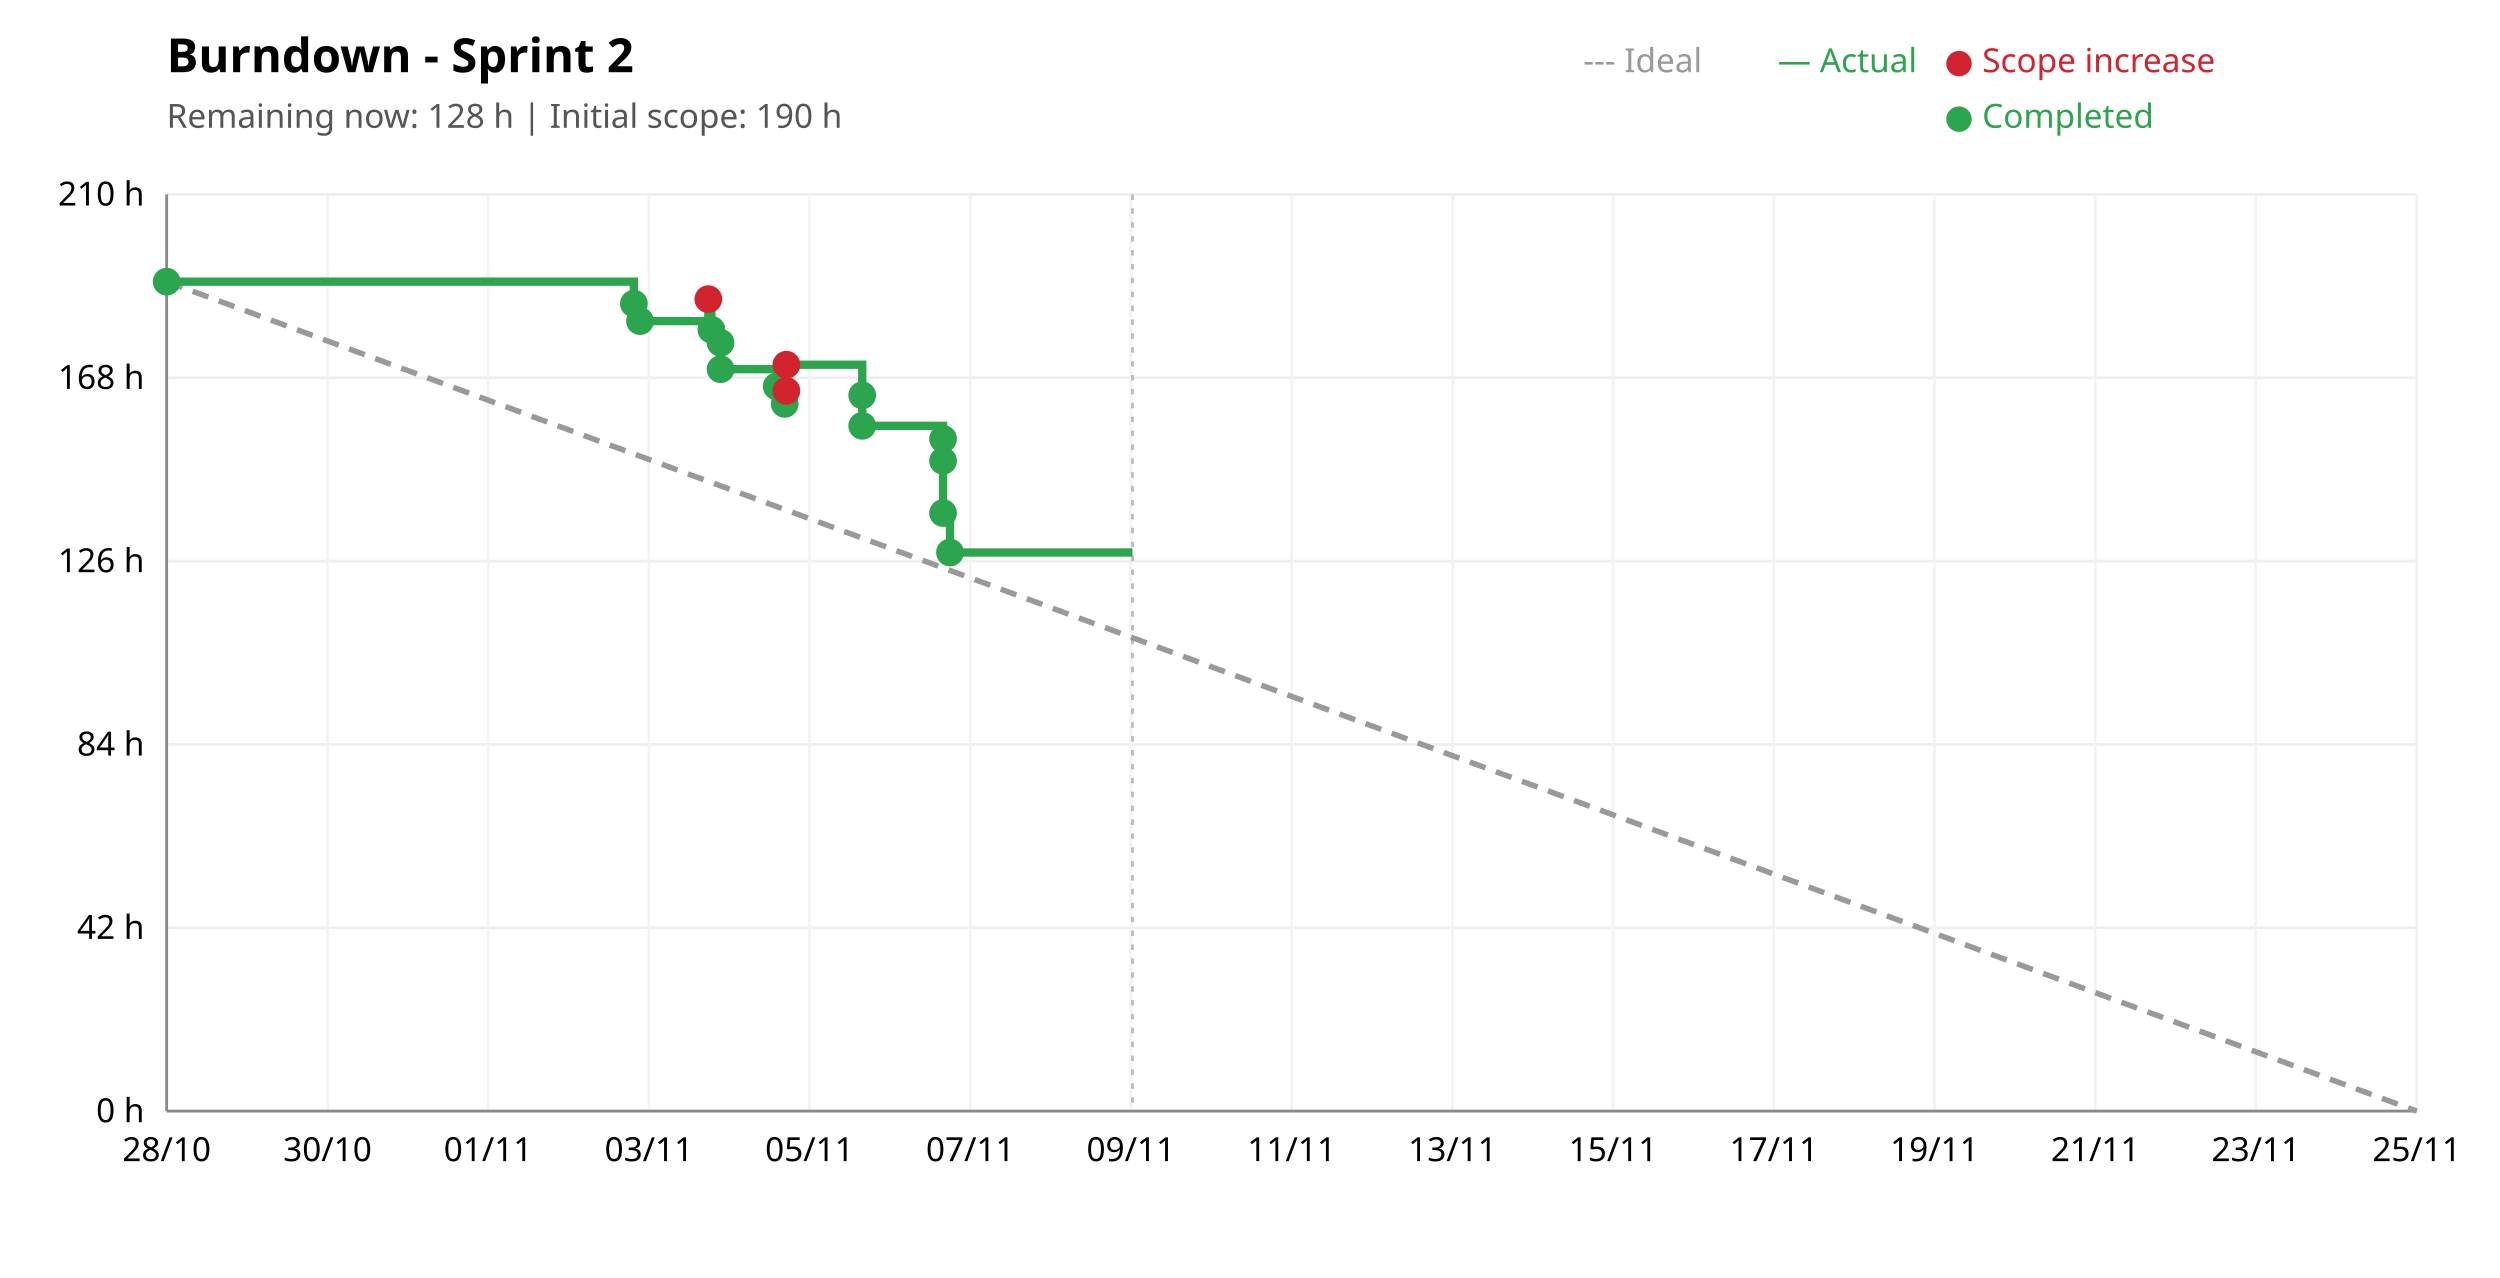
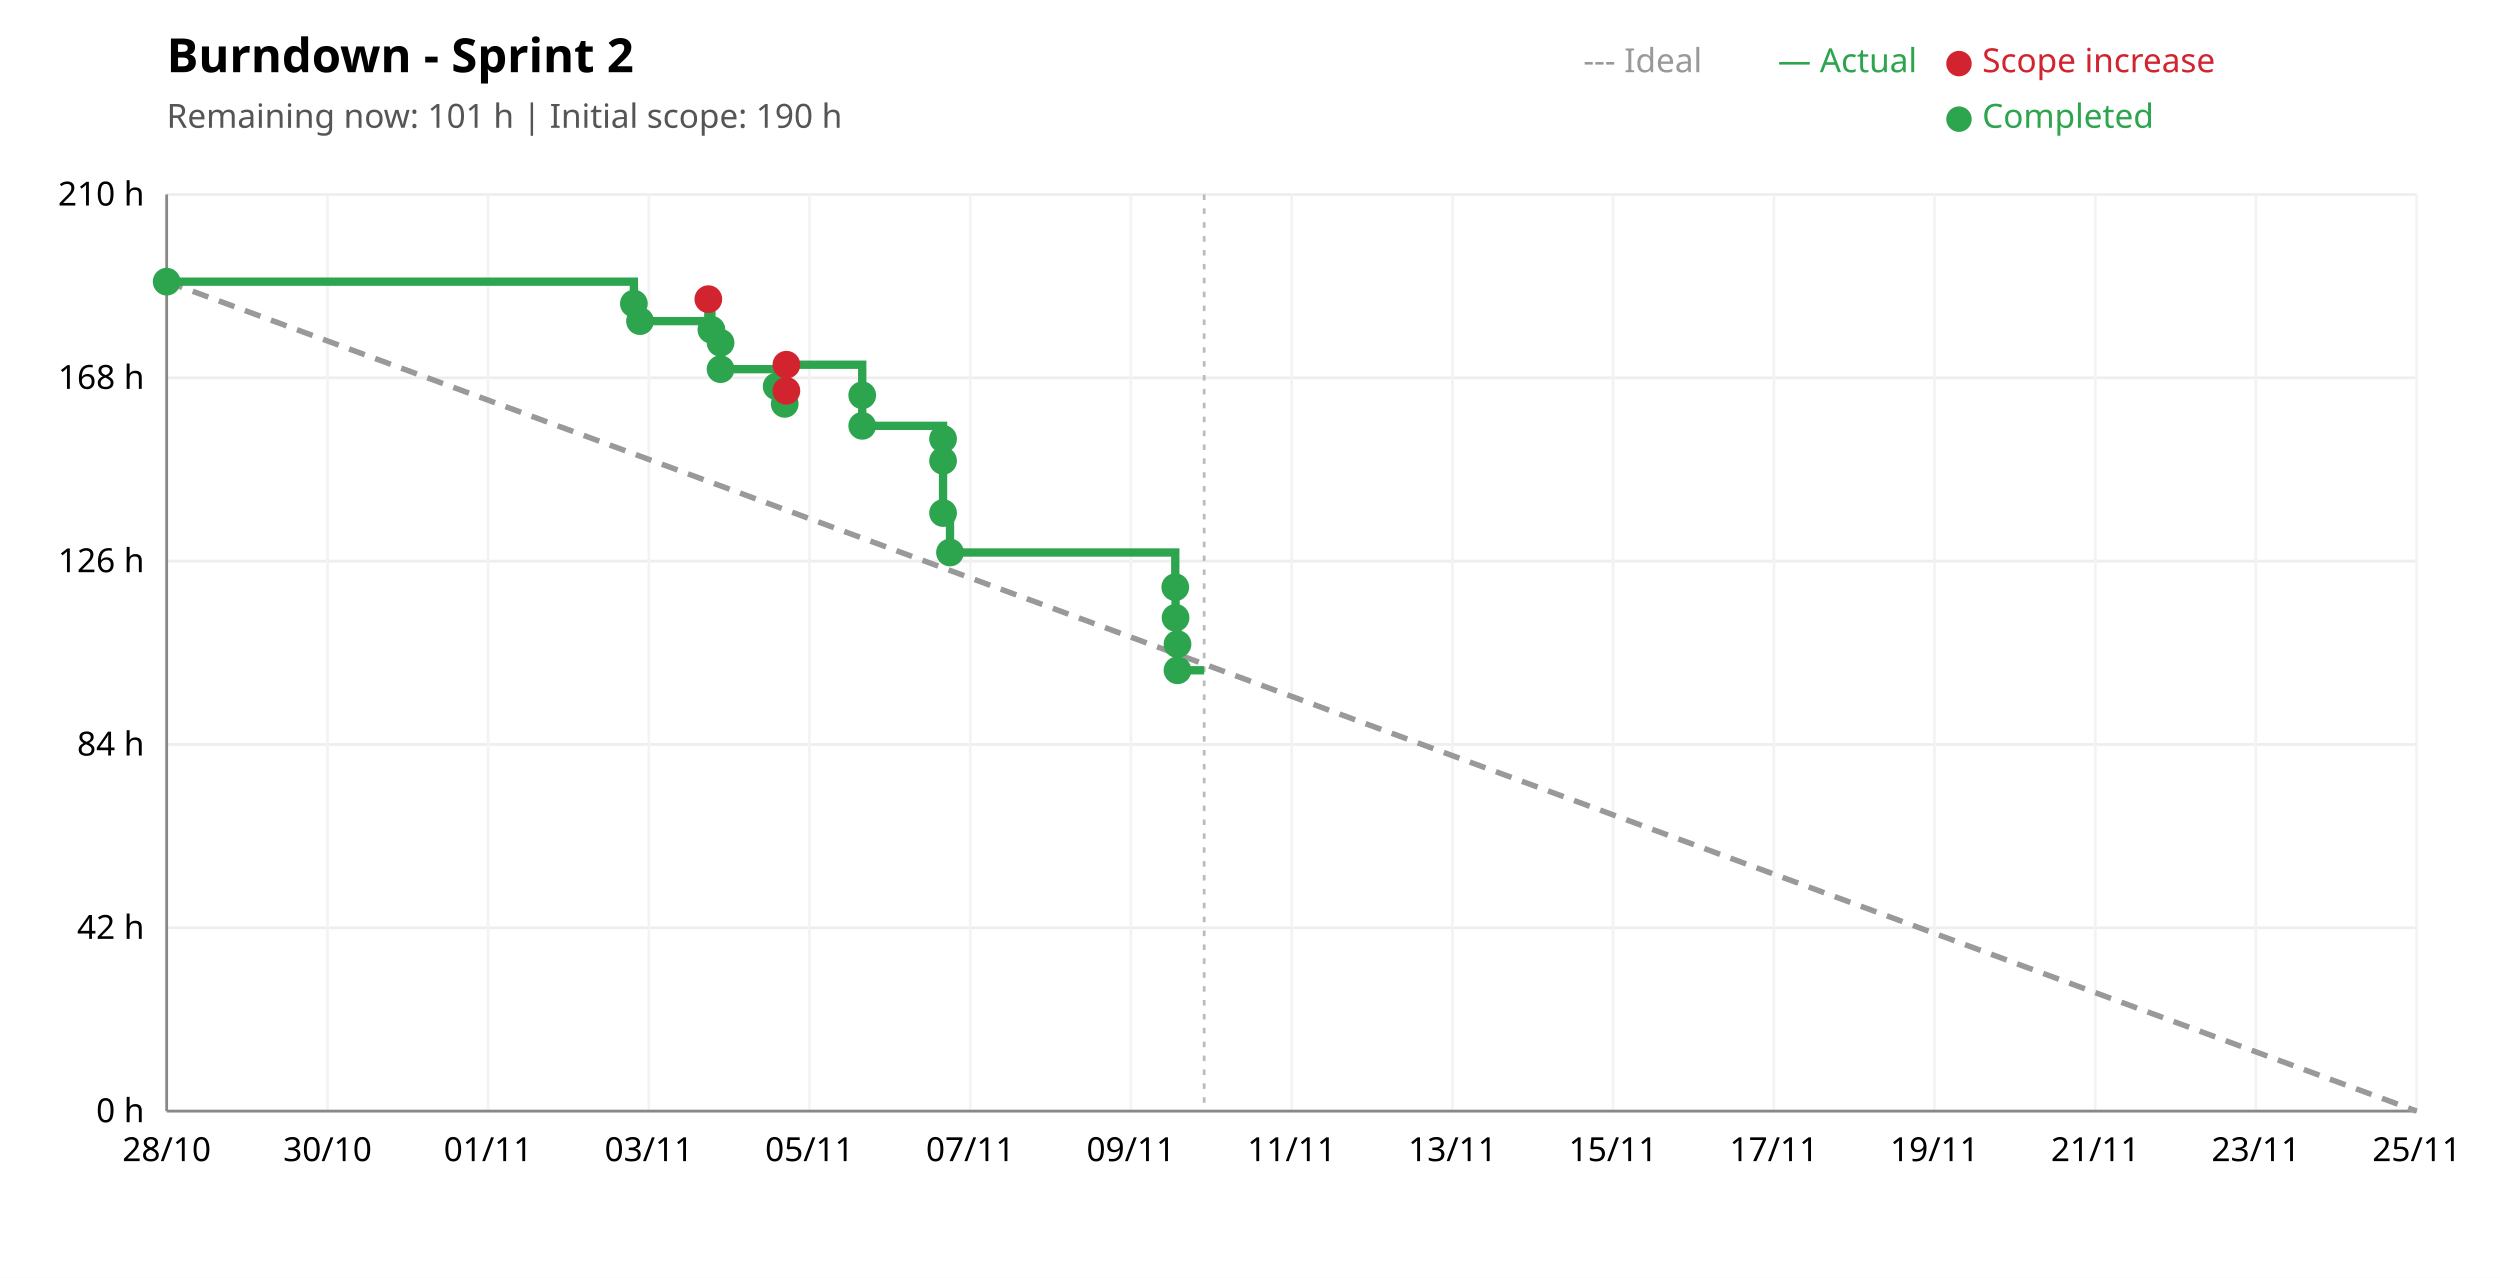
<svg xmlns="http://www.w3.org/2000/svg" width="900" height="460" font-family="sans-serif" font-size="12">
  <rect width="100%" height="100%" fill="white" />
  <text x="60" y="26" font-size="17" font-weight="bold">Burndown - Sprint 2</text>
-   <text x="60" y="46" fill="#555">Remaining now: 128 h  |  Initial scope: 190 h</text>
+   <text x="60" y="46" fill="#555">Remaining now: 101 h  |  Initial scope: 190 h</text>
  <line x1="60" y1="400.0" x2="870" y2="400.0" stroke="#eee" />
  <text x="52" y="404.0" text-anchor="end">0 h</text>
  <line x1="60" y1="334.0" x2="870" y2="334.0" stroke="#eee" />
  <text x="52" y="338.0" text-anchor="end">42 h</text>
  <line x1="60" y1="268.0" x2="870" y2="268.0" stroke="#eee" />
  <text x="52" y="272.0" text-anchor="end">84 h</text>
  <line x1="60" y1="202.0" x2="870" y2="202.0" stroke="#eee" />
  <text x="52" y="206.0" text-anchor="end">126 h</text>
  <line x1="60" y1="136.0" x2="870" y2="136.0" stroke="#eee" />
  <text x="52" y="140.0" text-anchor="end">168 h</text>
  <line x1="60" y1="70.0" x2="870" y2="70.0" stroke="#eee" />
  <text x="52" y="74.0" text-anchor="end">210 h</text>
  <line x1="60.0" y1="70" x2="60.0" y2="400" stroke="#f3f3f3" />
  <text x="60.0" y="418" text-anchor="middle">28/10</text>
  <line x1="117.9" y1="70" x2="117.9" y2="400" stroke="#f3f3f3" />
  <text x="117.9" y="418" text-anchor="middle">30/10</text>
  <line x1="175.7" y1="70" x2="175.7" y2="400" stroke="#f3f3f3" />
  <text x="175.7" y="418" text-anchor="middle">01/11</text>
  <line x1="233.6" y1="70" x2="233.6" y2="400" stroke="#f3f3f3" />
  <text x="233.6" y="418" text-anchor="middle">03/11</text>
  <line x1="291.4" y1="70" x2="291.4" y2="400" stroke="#f3f3f3" />
  <text x="291.4" y="418" text-anchor="middle">05/11</text>
  <line x1="349.3" y1="70" x2="349.3" y2="400" stroke="#f3f3f3" />
  <text x="349.3" y="418" text-anchor="middle">07/11</text>
  <line x1="407.1" y1="70" x2="407.1" y2="400" stroke="#f3f3f3" />
  <text x="407.1" y="418" text-anchor="middle">09/11</text>
  <line x1="465.0" y1="70" x2="465.0" y2="400" stroke="#f3f3f3" />
  <text x="465.0" y="418" text-anchor="middle">11/11</text>
  <line x1="522.9" y1="70" x2="522.9" y2="400" stroke="#f3f3f3" />
  <text x="522.9" y="418" text-anchor="middle">13/11</text>
  <line x1="580.7" y1="70" x2="580.7" y2="400" stroke="#f3f3f3" />
  <text x="580.7" y="418" text-anchor="middle">15/11</text>
  <line x1="638.6" y1="70" x2="638.6" y2="400" stroke="#f3f3f3" />
  <text x="638.6" y="418" text-anchor="middle">17/11</text>
  <line x1="696.4" y1="70" x2="696.4" y2="400" stroke="#f3f3f3" />
  <text x="696.4" y="418" text-anchor="middle">19/11</text>
  <line x1="754.3" y1="70" x2="754.3" y2="400" stroke="#f3f3f3" />
  <text x="754.3" y="418" text-anchor="middle">21/11</text>
  <line x1="812.1" y1="70" x2="812.1" y2="400" stroke="#f3f3f3" />
  <text x="812.1" y="418" text-anchor="middle">23/11</text>
  <line x1="870.0" y1="70" x2="870.0" y2="400" stroke="#f3f3f3" />
  <text x="870.0" y="418" text-anchor="middle">25/11</text>
  <line x1="60" y1="400" x2="870" y2="400" stroke="#888" />
  <line x1="60" y1="70" x2="60" y2="400" stroke="#888" />
-   <line x1="407.7" y1="70" x2="407.7" y2="400" stroke="#bbb" stroke-dasharray="2 3" />
+   <line x1="433.5" y1="70" x2="433.5" y2="400" stroke="#bbb" stroke-dasharray="2 3" />
  <polyline points="60.0,101.4 870.0,400.0" fill="none" stroke="#999" stroke-dasharray="6 4" stroke-width="2" />
-   <polyline points="60.0,101.4 228.2,101.4 228.2,109.3 230.4,109.3 230.4,115.6 255.0,115.6 255.0,107.7 256.1,107.7 256.1,118.7 259.4,118.7 259.4,123.4 259.4,123.4 259.4,132.9 279.6,132.9 279.6,139.1 282.5,139.1 282.5,145.4 283.1,145.4 283.1,140.7 283.1,140.7 283.1,131.3 310.4,131.3 310.4,142.3 310.4,142.3 310.4,153.3 339.5,153.3 339.5,158.0 339.5,158.0 339.5,165.9 339.5,165.9 339.5,184.7 342.0,184.7 342.0,198.9 407.7,198.9" fill="none" stroke="#2da44e" stroke-width="3" />
+   <polyline points="60.0,101.4 228.2,101.4 228.2,109.3 230.4,109.3 230.4,115.6 255.0,115.6 255.0,107.7 256.1,107.7 256.1,118.7 259.4,118.7 259.4,123.4 259.4,123.4 259.4,132.9 279.6,132.9 279.6,139.1 282.5,139.1 282.5,145.4 283.1,145.4 283.1,140.7 283.1,140.7 283.1,131.3 310.4,131.3 310.4,142.3 310.4,142.3 310.4,153.3 339.5,153.3 339.5,158.0 339.5,158.0 339.5,165.9 339.5,165.9 339.5,184.7 342.0,184.7 342.0,198.9 423.1,198.9 423.1,211.4 423.2,211.4 423.2,222.4 423.9,222.4 423.9,231.9 423.9,231.9 423.9,241.3 433.5,241.3" fill="none" stroke="#2da44e" stroke-width="3" />
  <circle cx="228.2" cy="109.3" r="5" fill="#2da44e" />
  <circle cx="230.4" cy="115.6" r="5" fill="#2da44e" />
  <circle cx="255.0" cy="107.7" r="5" fill="#d1242f" />
  <circle cx="256.1" cy="118.7" r="5" fill="#2da44e" />
  <circle cx="259.4" cy="123.4" r="5" fill="#2da44e" />
  <circle cx="259.4" cy="132.9" r="5" fill="#2da44e" />
  <circle cx="279.6" cy="139.1" r="5" fill="#2da44e" />
  <circle cx="282.5" cy="145.4" r="5" fill="#2da44e" />
  <circle cx="283.1" cy="140.7" r="5" fill="#d1242f" />
  <circle cx="283.1" cy="131.3" r="5" fill="#d1242f" />
  <circle cx="310.4" cy="142.3" r="5" fill="#2da44e" />
  <circle cx="310.4" cy="153.3" r="5" fill="#2da44e" />
  <circle cx="339.5" cy="158.0" r="5" fill="#2da44e" />
  <circle cx="339.5" cy="165.9" r="5" fill="#2da44e" />
  <circle cx="339.5" cy="184.7" r="5" fill="#2da44e" />
  <circle cx="342.0" cy="198.9" r="5" fill="#2da44e" />
+   <circle cx="423.1" cy="211.4" r="5" fill="#2da44e" />
+   <circle cx="423.2" cy="222.4" r="5" fill="#2da44e" />
+   <circle cx="423.9" cy="231.9" r="5" fill="#2da44e" />
+   <circle cx="423.9" cy="241.3" r="5" fill="#2da44e" />
  <circle cx="60.0" cy="101.4" r="5" fill="#2da44e" />
  <text x="570" y="26" fill="#999">--- Ideal</text>
  <text x="640" y="26" fill="#2da44e">— Actual</text>
  <text x="700" y="26" fill="#d1242f">● Scope increase</text>
  <text x="700" y="46" fill="#2da44e">● Completed</text>
</svg>
